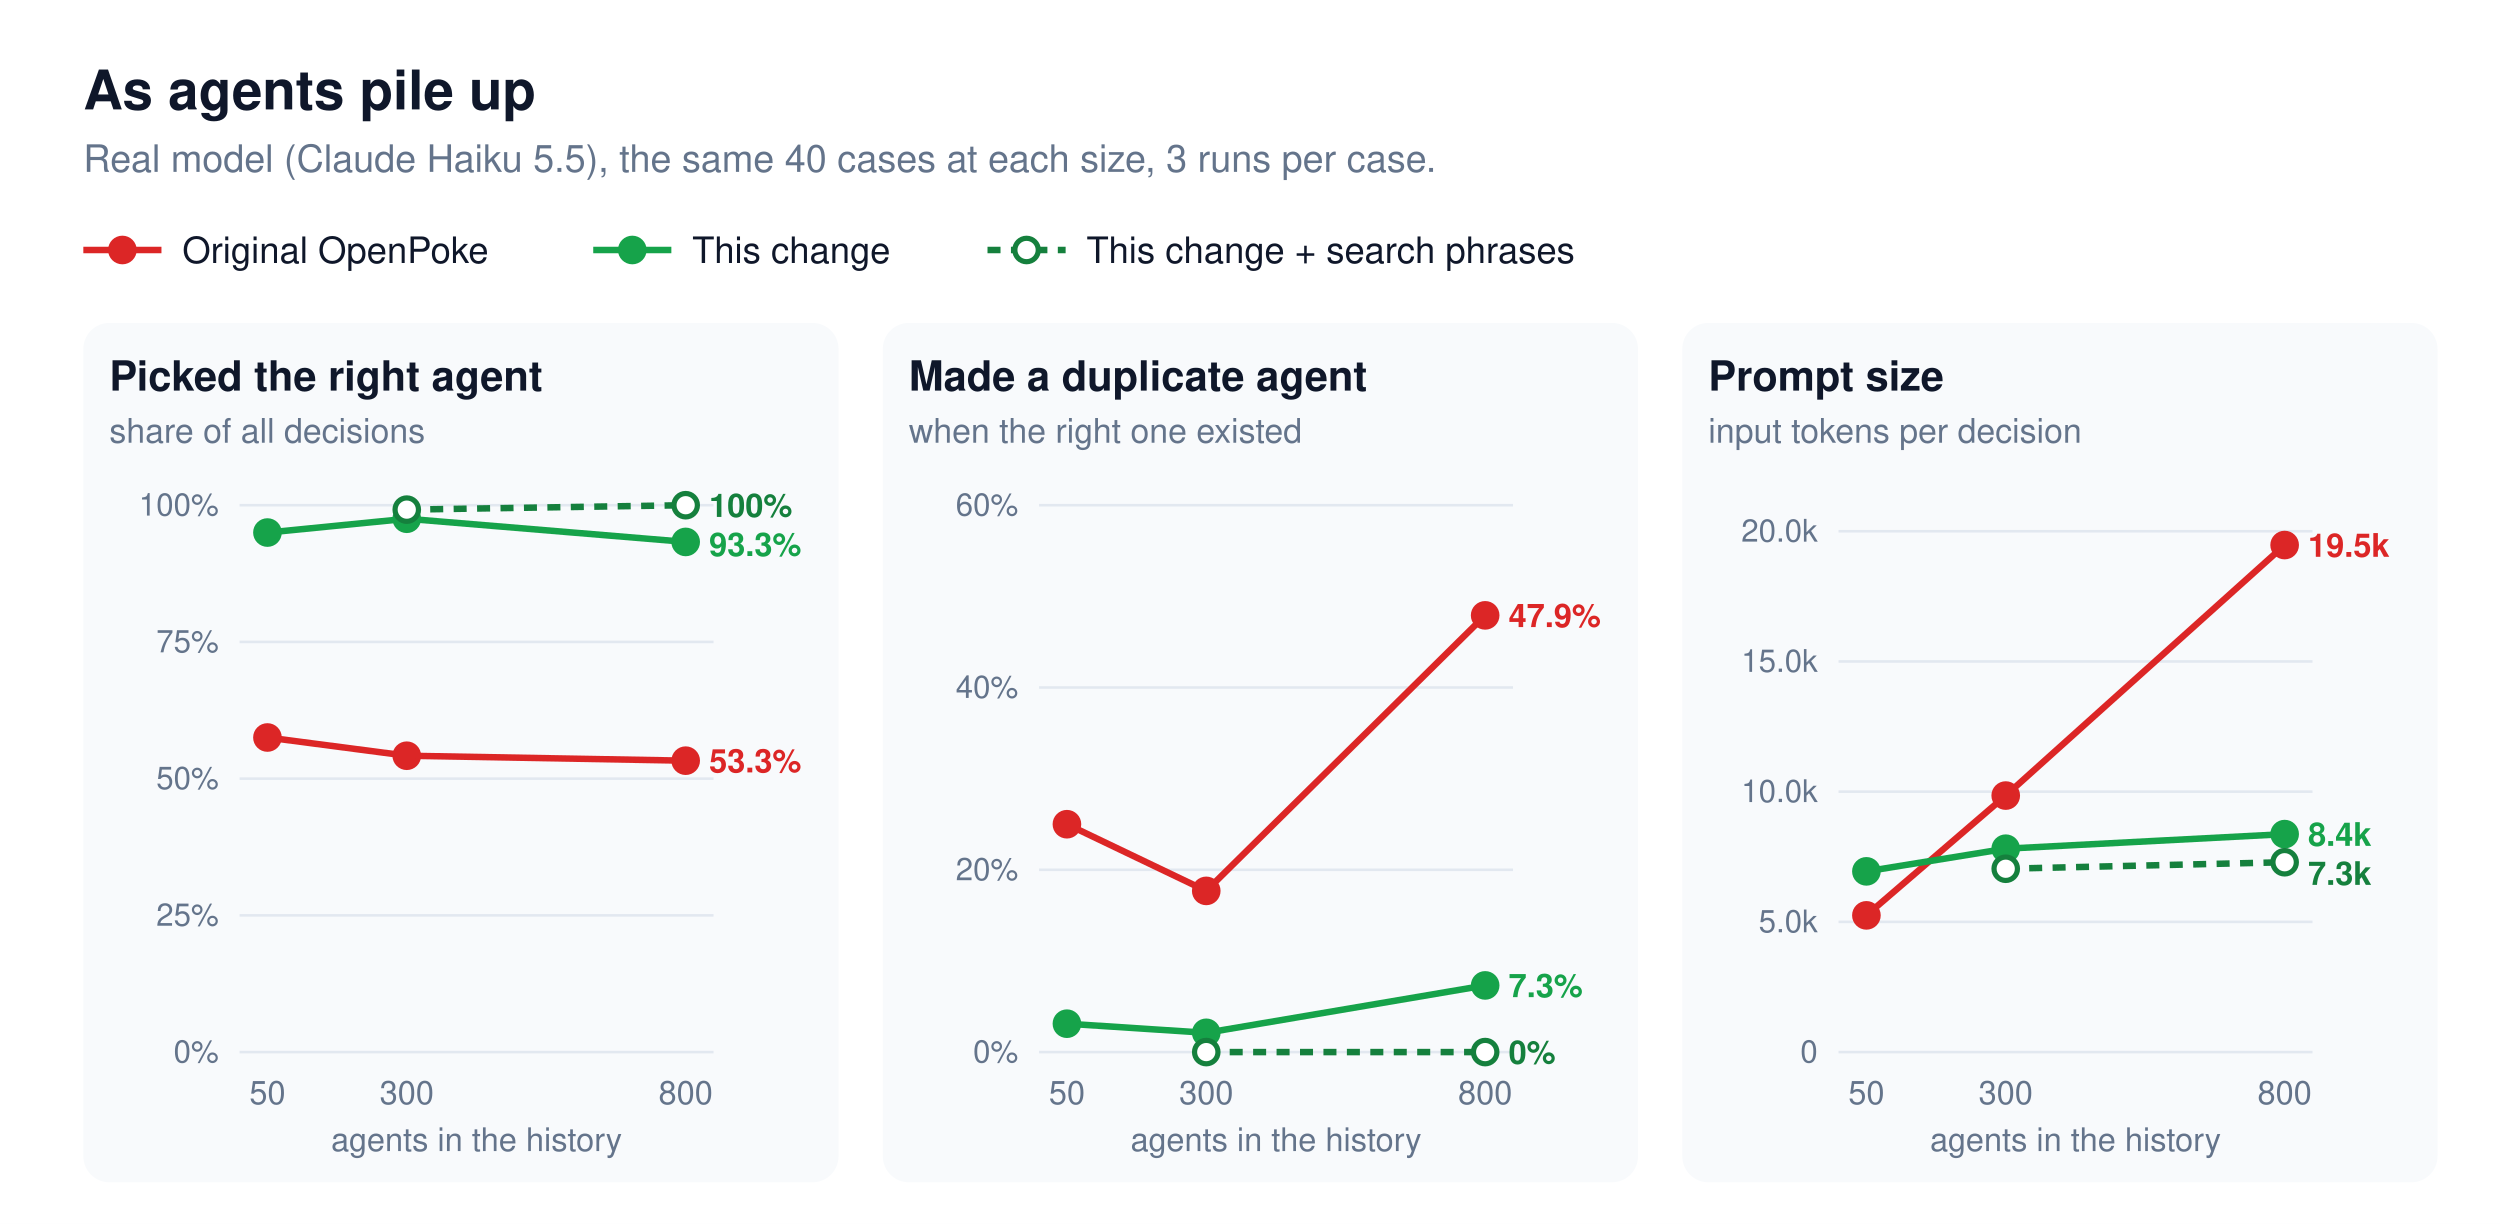
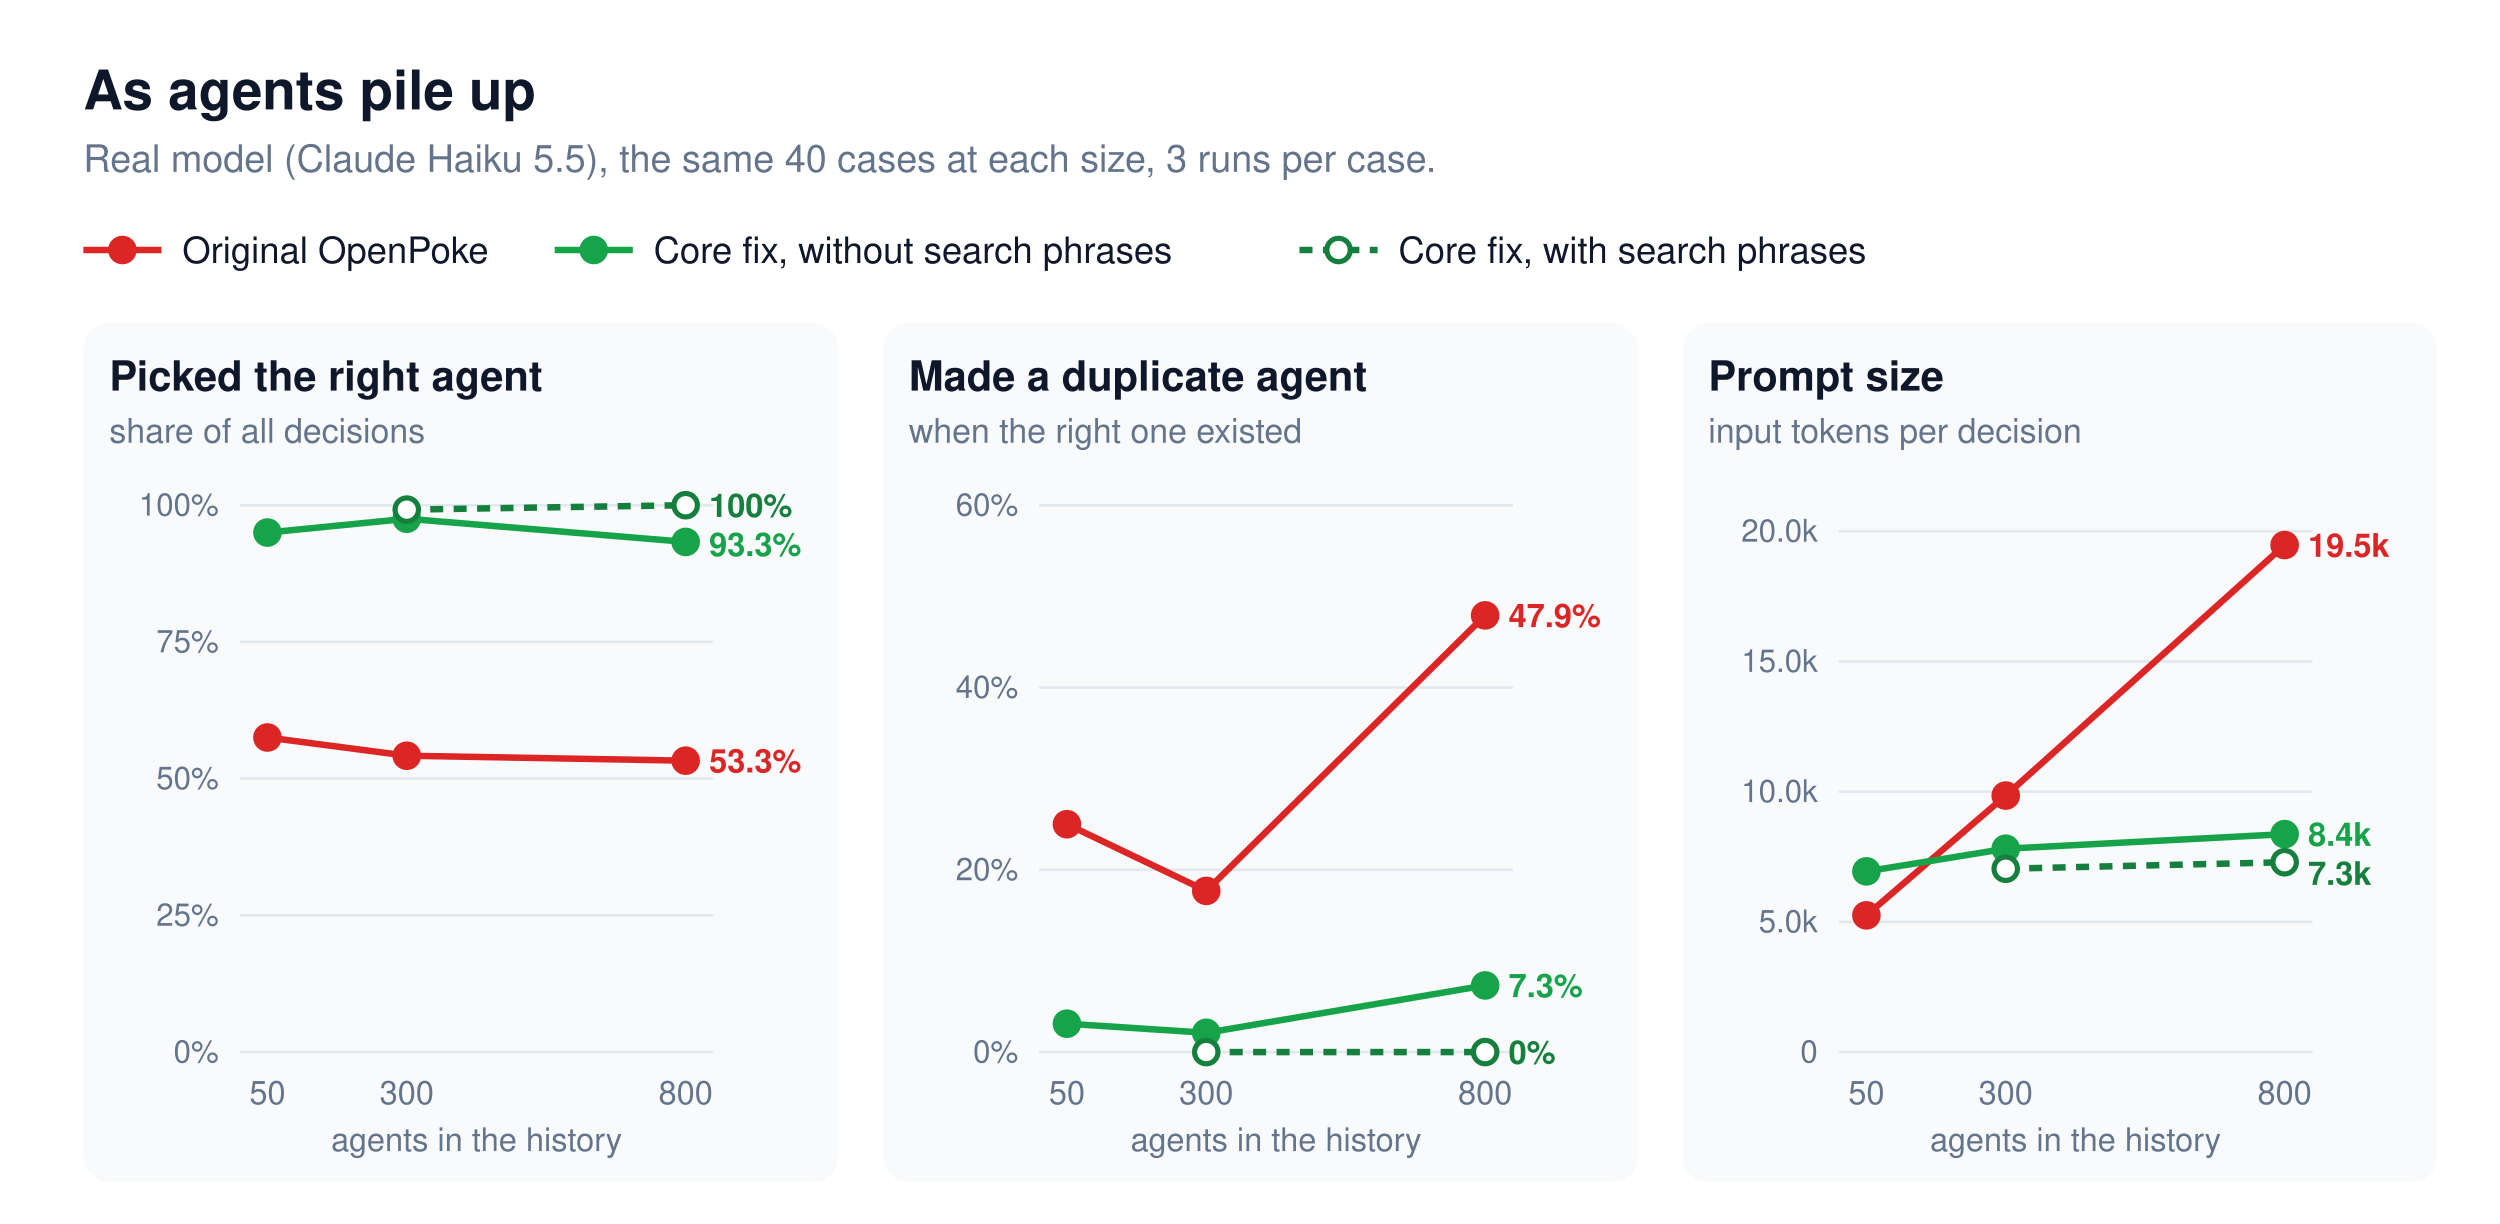
<svg xmlns="http://www.w3.org/2000/svg" viewBox="0 0 960 470" width="960" height="470" font-family="'Segoe UI', -apple-system, BlinkMacSystemFont, Helvetica, Arial, sans-serif">
  <rect width="960" height="470" fill="#ffffff" />
  <text x="32" y="42" font-size="21" font-weight="700" fill="#0f172a">As agents pile up</text>
  <text x="32" y="66" font-size="14.5" fill="#64748b">Real model (Claude Haiku 5.5), the same 40 cases at each size, 3 runs per case.</text>
  <line x1="32" y1="96" x2="62" y2="96" stroke="#dc2626" stroke-width="2.5" stroke-dasharray="" />
  <circle cx="47" cy="96" r="4.5" fill="#dc2626" stroke="#dc2626" stroke-width="2" />
  <text x="70" y="101" font-size="14" fill="#0f172a">Original OpenPoke</text>
-   <line x1="227.8" y1="96" x2="257.8" y2="96" stroke="#16a34a" stroke-width="2.5" stroke-dasharray="" />
-   <circle cx="242.8" cy="96" r="4.5" fill="#16a34a" stroke="#16a34a" stroke-width="2" />
-   <text x="265.8" y="101" font-size="14" fill="#0f172a">This change</text>
-   <line x1="379.2" y1="96" x2="409.2" y2="96" stroke="#15803d" stroke-width="2.5" stroke-dasharray="5 4" />
-   <circle cx="394.2" cy="96" r="4.5" fill="#ffffff" stroke="#15803d" stroke-width="2" />
-   <text x="417.2" y="101" font-size="14" fill="#0f172a">This change + search phrases</text>
+   <line x1="213.0" y1="96" x2="243.0" y2="96" stroke="#16a34a" stroke-width="2.5" stroke-dasharray="" />
+   <circle cx="228.0" cy="96" r="4.5" fill="#16a34a" stroke="#16a34a" stroke-width="2" />
+   <text x="251.0" y="101" font-size="14" fill="#0f172a">Core fix, without search phrases</text>
+   <line x1="499.0" y1="96" x2="529.0" y2="96" stroke="#15803d" stroke-width="2.5" stroke-dasharray="5 4" />
+   <circle cx="514.0" cy="96" r="4.5" fill="#ffffff" stroke="#15803d" stroke-width="2" />
+   <text x="537.0" y="101" font-size="14" fill="#0f172a">Core fix, with search phrases</text>
  <rect x="32" y="124" width="290" height="330" rx="10" fill="#f8fafc" />
  <text x="42" y="150" font-size="16" font-weight="700" fill="#0f172a">Picked the right agent</text>
  <text x="42" y="170" font-size="13" fill="#64748b">share of all decisions</text>
  <line x1="92" y1="404.0" x2="274" y2="404.0" stroke="#e2e8f0" stroke-width="1" />
  <text x="84" y="408.0" font-size="12" fill="#64748b" text-anchor="end">0%</text>
  <line x1="92" y1="351.5" x2="274" y2="351.5" stroke="#e2e8f0" stroke-width="1" />
  <text x="84" y="355.5" font-size="12" fill="#64748b" text-anchor="end">25%</text>
  <line x1="92" y1="299.0" x2="274" y2="299.0" stroke="#e2e8f0" stroke-width="1" />
  <text x="84" y="303.0" font-size="12" fill="#64748b" text-anchor="end">50%</text>
  <line x1="92" y1="246.5" x2="274" y2="246.5" stroke="#e2e8f0" stroke-width="1" />
  <text x="84" y="250.5" font-size="12" fill="#64748b" text-anchor="end">75%</text>
  <line x1="92" y1="194.0" x2="274" y2="194.0" stroke="#e2e8f0" stroke-width="1" />
  <text x="84" y="198.0" font-size="12" fill="#64748b" text-anchor="end">100%</text>
  <text x="102.7" y="424" font-size="12.5" fill="#64748b" text-anchor="middle">50</text>
  <text x="156.2" y="424" font-size="12.5" fill="#64748b" text-anchor="middle">300</text>
  <text x="263.3" y="424" font-size="12.5" fill="#64748b" text-anchor="middle">800</text>
  <text x="183.0" y="442" font-size="12.5" fill="#64748b" text-anchor="middle">agents in the history</text>
  <path d="M 102.7 283.2 L 156.2 290.2 L 263.3 292.1" fill="none" stroke="#dc2626" stroke-width="2.5" stroke-dasharray="" />
  <circle cx="102.7" cy="283.2" r="4.5" fill="#dc2626" stroke="#dc2626" stroke-width="2" />
  <circle cx="156.2" cy="290.2" r="4.5" fill="#dc2626" stroke="#dc2626" stroke-width="2" />
  <circle cx="263.3" cy="292.1" r="4.5" fill="#dc2626" stroke="#dc2626" stroke-width="2" />
  <path d="M 102.7 204.5 L 156.2 199.2 L 263.3 208.1" fill="none" stroke="#16a34a" stroke-width="2.5" stroke-dasharray="" />
  <circle cx="102.7" cy="204.5" r="4.5" fill="#16a34a" stroke="#16a34a" stroke-width="2" />
  <circle cx="156.2" cy="199.2" r="4.5" fill="#16a34a" stroke="#16a34a" stroke-width="2" />
  <circle cx="263.3" cy="208.1" r="4.5" fill="#16a34a" stroke="#16a34a" stroke-width="2" />
  <path d="M 156.2 195.7 L 263.3 194.0" fill="none" stroke="#15803d" stroke-width="2.5" stroke-dasharray="5 4" />
  <circle cx="156.2" cy="195.7" r="4.5" fill="#ffffff" stroke="#15803d" stroke-width="2" />
  <circle cx="263.3" cy="194.0" r="4.5" fill="#ffffff" stroke="#15803d" stroke-width="2" />
  <text x="272.3" y="198.5" font-size="12.5" font-weight="700" fill="#15803d">100%</text>
  <text x="272.3" y="213.5" font-size="12.5" font-weight="700" fill="#16a34a">93.3%</text>
  <text x="272.3" y="296.6" font-size="12.5" font-weight="700" fill="#dc2626">53.3%</text>
  <rect x="339" y="124" width="290" height="330" rx="10" fill="#f8fafc" />
  <text x="349" y="150" font-size="16" font-weight="700" fill="#0f172a">Made a duplicate agent</text>
  <text x="349" y="170" font-size="13" fill="#64748b">when the right one existed</text>
  <line x1="399" y1="404.0" x2="581" y2="404.0" stroke="#e2e8f0" stroke-width="1" />
  <text x="391" y="408.0" font-size="12" fill="#64748b" text-anchor="end">0%</text>
  <line x1="399" y1="334.0" x2="581" y2="334.0" stroke="#e2e8f0" stroke-width="1" />
  <text x="391" y="338.0" font-size="12" fill="#64748b" text-anchor="end">20%</text>
  <line x1="399" y1="264.0" x2="581" y2="264.0" stroke="#e2e8f0" stroke-width="1" />
  <text x="391" y="268.0" font-size="12" fill="#64748b" text-anchor="end">40%</text>
  <line x1="399" y1="194.0" x2="581" y2="194.0" stroke="#e2e8f0" stroke-width="1" />
  <text x="391" y="198.0" font-size="12" fill="#64748b" text-anchor="end">60%</text>
  <text x="409.7" y="424" font-size="12.5" fill="#64748b" text-anchor="middle">50</text>
  <text x="463.2" y="424" font-size="12.5" fill="#64748b" text-anchor="middle">300</text>
  <text x="570.3" y="424" font-size="12.5" fill="#64748b" text-anchor="middle">800</text>
  <text x="490.0" y="442" font-size="12.5" fill="#64748b" text-anchor="middle">agents in the history</text>
  <path d="M 409.7 316.5 L 463.2 342.1 L 570.3 236.3" fill="none" stroke="#dc2626" stroke-width="2.5" stroke-dasharray="" />
  <circle cx="409.7" cy="316.5" r="4.5" fill="#dc2626" stroke="#dc2626" stroke-width="2" />
  <circle cx="463.2" cy="342.1" r="4.5" fill="#dc2626" stroke="#dc2626" stroke-width="2" />
  <circle cx="570.3" cy="236.3" r="4.5" fill="#dc2626" stroke="#dc2626" stroke-width="2" />
  <path d="M 409.7 393.1 L 463.2 396.6 L 570.3 378.4" fill="none" stroke="#16a34a" stroke-width="2.5" stroke-dasharray="" />
  <circle cx="409.7" cy="393.1" r="4.5" fill="#16a34a" stroke="#16a34a" stroke-width="2" />
  <circle cx="463.2" cy="396.6" r="4.5" fill="#16a34a" stroke="#16a34a" stroke-width="2" />
  <circle cx="570.3" cy="378.4" r="4.5" fill="#16a34a" stroke="#16a34a" stroke-width="2" />
  <path d="M 463.2 404.0 L 570.3 404.0" fill="none" stroke="#15803d" stroke-width="2.5" stroke-dasharray="5 4" />
  <circle cx="463.2" cy="404.0" r="4.5" fill="#ffffff" stroke="#15803d" stroke-width="2" />
  <circle cx="570.3" cy="404.0" r="4.5" fill="#ffffff" stroke="#15803d" stroke-width="2" />
  <text x="579.3" y="240.8" font-size="12.5" font-weight="700" fill="#dc2626">47.9%</text>
  <text x="579.3" y="382.9" font-size="12.5" font-weight="700" fill="#16a34a">7.3%</text>
  <text x="579.3" y="408.5" font-size="12.5" font-weight="700" fill="#15803d">0%</text>
  <rect x="646" y="124" width="290" height="330" rx="10" fill="#f8fafc" />
  <text x="656" y="150" font-size="16" font-weight="700" fill="#0f172a">Prompt size</text>
  <text x="656" y="170" font-size="13" fill="#64748b">input tokens per decision</text>
  <line x1="706" y1="404.0" x2="888" y2="404.0" stroke="#e2e8f0" stroke-width="1" />
  <text x="698" y="408.0" font-size="12" fill="#64748b" text-anchor="end">0</text>
  <line x1="706" y1="354.0" x2="888" y2="354.0" stroke="#e2e8f0" stroke-width="1" />
  <text x="698" y="358.0" font-size="12" fill="#64748b" text-anchor="end">5.0k</text>
  <line x1="706" y1="304.0" x2="888" y2="304.0" stroke="#e2e8f0" stroke-width="1" />
  <text x="698" y="308.0" font-size="12" fill="#64748b" text-anchor="end">10.0k</text>
  <line x1="706" y1="254.0" x2="888" y2="254.0" stroke="#e2e8f0" stroke-width="1" />
  <text x="698" y="258.0" font-size="12" fill="#64748b" text-anchor="end">15.0k</text>
  <line x1="706" y1="204.0" x2="888" y2="204.0" stroke="#e2e8f0" stroke-width="1" />
  <text x="698" y="208.0" font-size="12" fill="#64748b" text-anchor="end">20.0k</text>
  <text x="716.7" y="424" font-size="12.5" fill="#64748b" text-anchor="middle">50</text>
  <text x="770.2" y="424" font-size="12.5" fill="#64748b" text-anchor="middle">300</text>
  <text x="877.3" y="424" font-size="12.5" fill="#64748b" text-anchor="middle">800</text>
  <text x="797.0" y="442" font-size="12.5" fill="#64748b" text-anchor="middle">agents in the history</text>
  <path d="M 716.7 351.5 L 770.2 305.5 L 877.3 209.3" fill="none" stroke="#dc2626" stroke-width="2.5" stroke-dasharray="" />
  <circle cx="716.7" cy="351.5" r="4.5" fill="#dc2626" stroke="#dc2626" stroke-width="2" />
  <circle cx="770.2" cy="305.5" r="4.5" fill="#dc2626" stroke="#dc2626" stroke-width="2" />
  <circle cx="877.3" cy="209.3" r="4.5" fill="#dc2626" stroke="#dc2626" stroke-width="2" />
  <path d="M 716.7 334.6 L 770.2 325.9 L 877.3 320.3" fill="none" stroke="#16a34a" stroke-width="2.5" stroke-dasharray="" />
  <circle cx="716.7" cy="334.6" r="4.5" fill="#16a34a" stroke="#16a34a" stroke-width="2" />
  <circle cx="770.2" cy="325.9" r="4.5" fill="#16a34a" stroke="#16a34a" stroke-width="2" />
  <circle cx="877.3" cy="320.3" r="4.5" fill="#16a34a" stroke="#16a34a" stroke-width="2" />
  <path d="M 770.2 333.6 L 877.3 331.1" fill="none" stroke="#15803d" stroke-width="2.5" stroke-dasharray="5 4" />
  <circle cx="770.2" cy="333.6" r="4.5" fill="#ffffff" stroke="#15803d" stroke-width="2" />
  <circle cx="877.3" cy="331.1" r="4.5" fill="#ffffff" stroke="#15803d" stroke-width="2" />
  <text x="886.3" y="213.8" font-size="12.5" font-weight="700" fill="#dc2626">19.5k</text>
  <text x="886.3" y="324.8" font-size="12.5" font-weight="700" fill="#16a34a">8.4k</text>
  <text x="886.3" y="339.8" font-size="12.5" font-weight="700" fill="#15803d">7.3k</text>
</svg>
